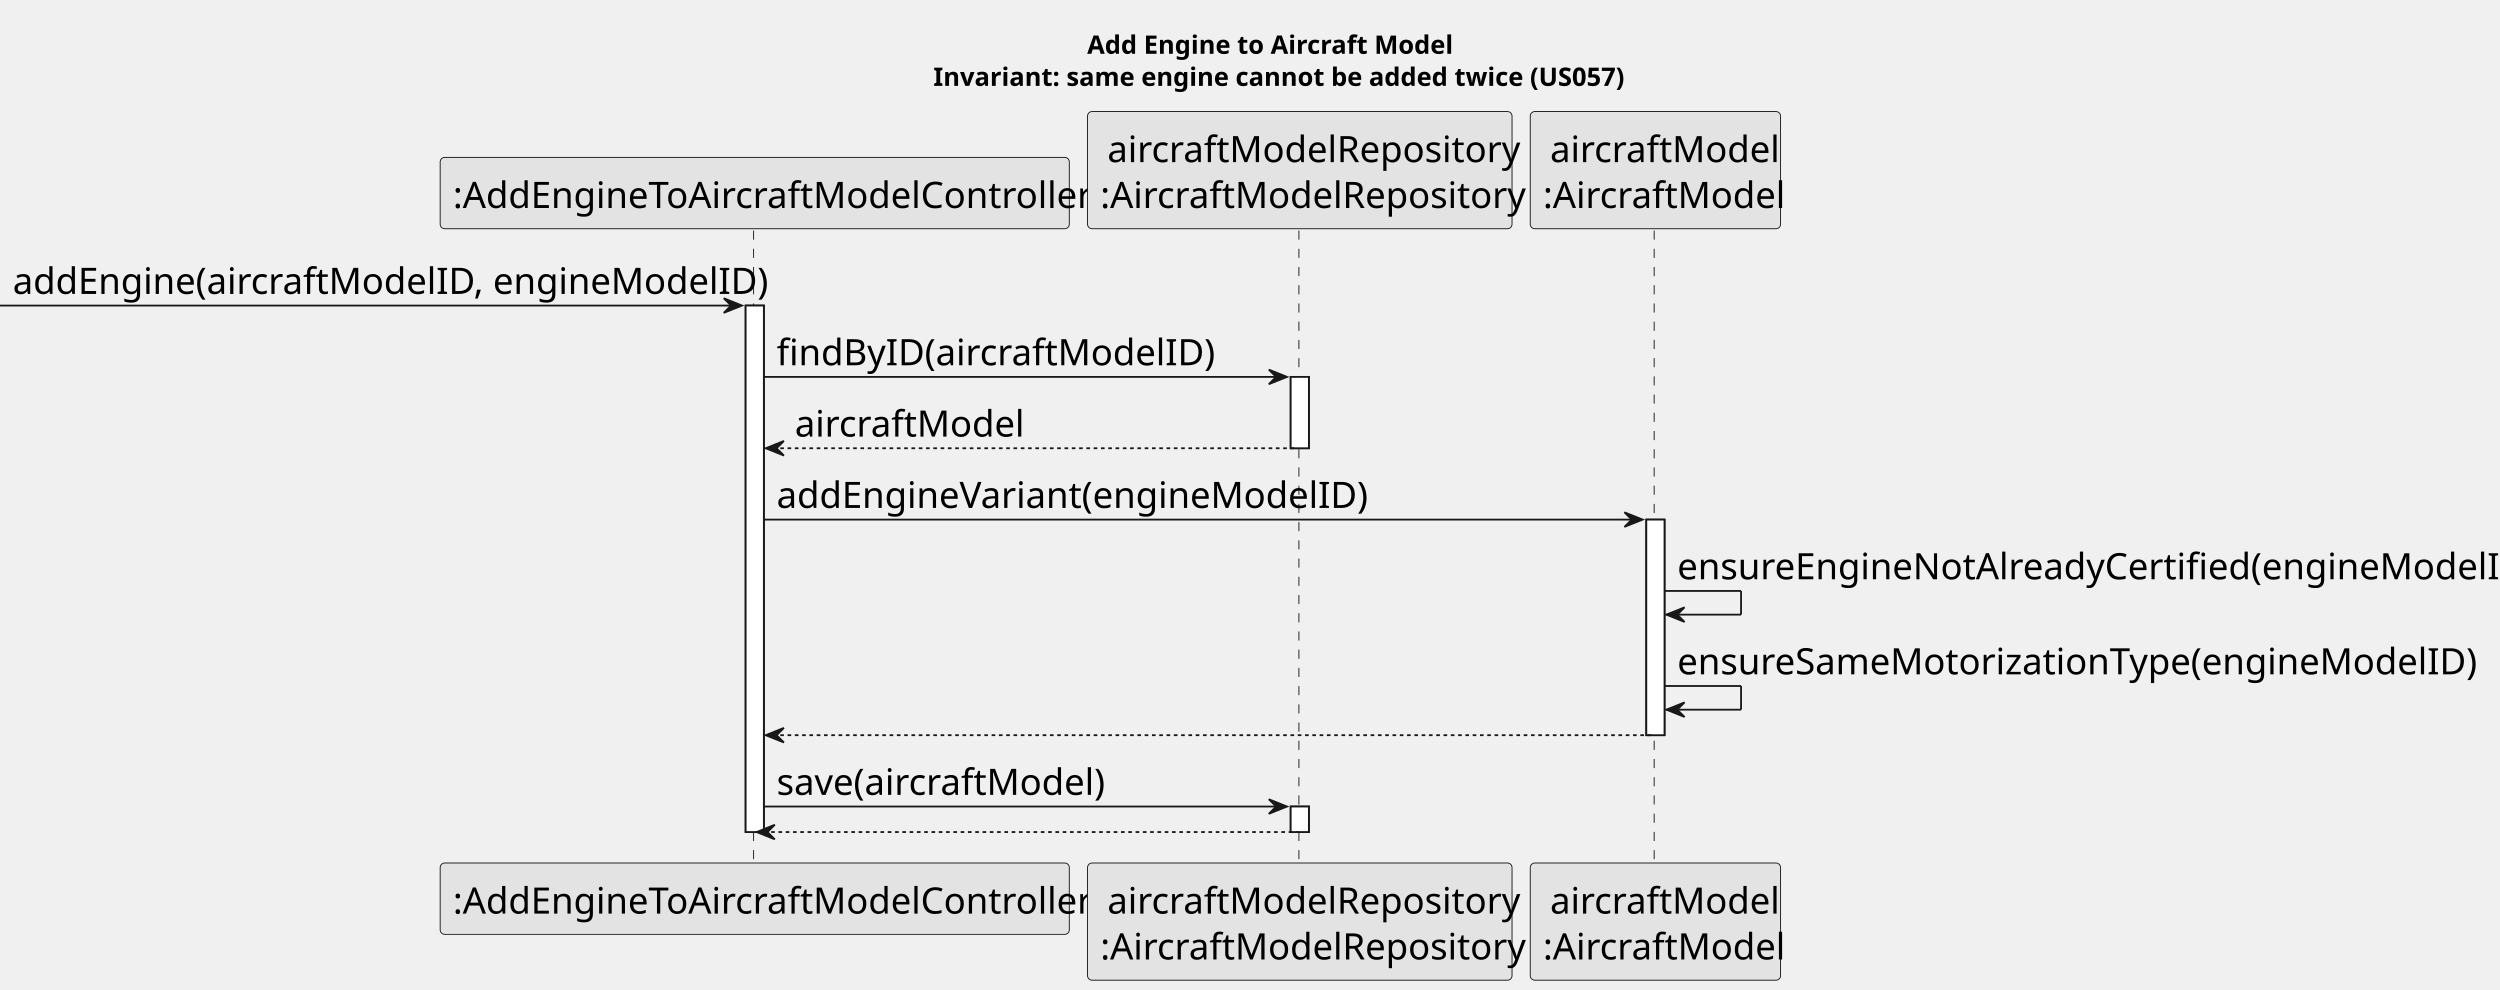
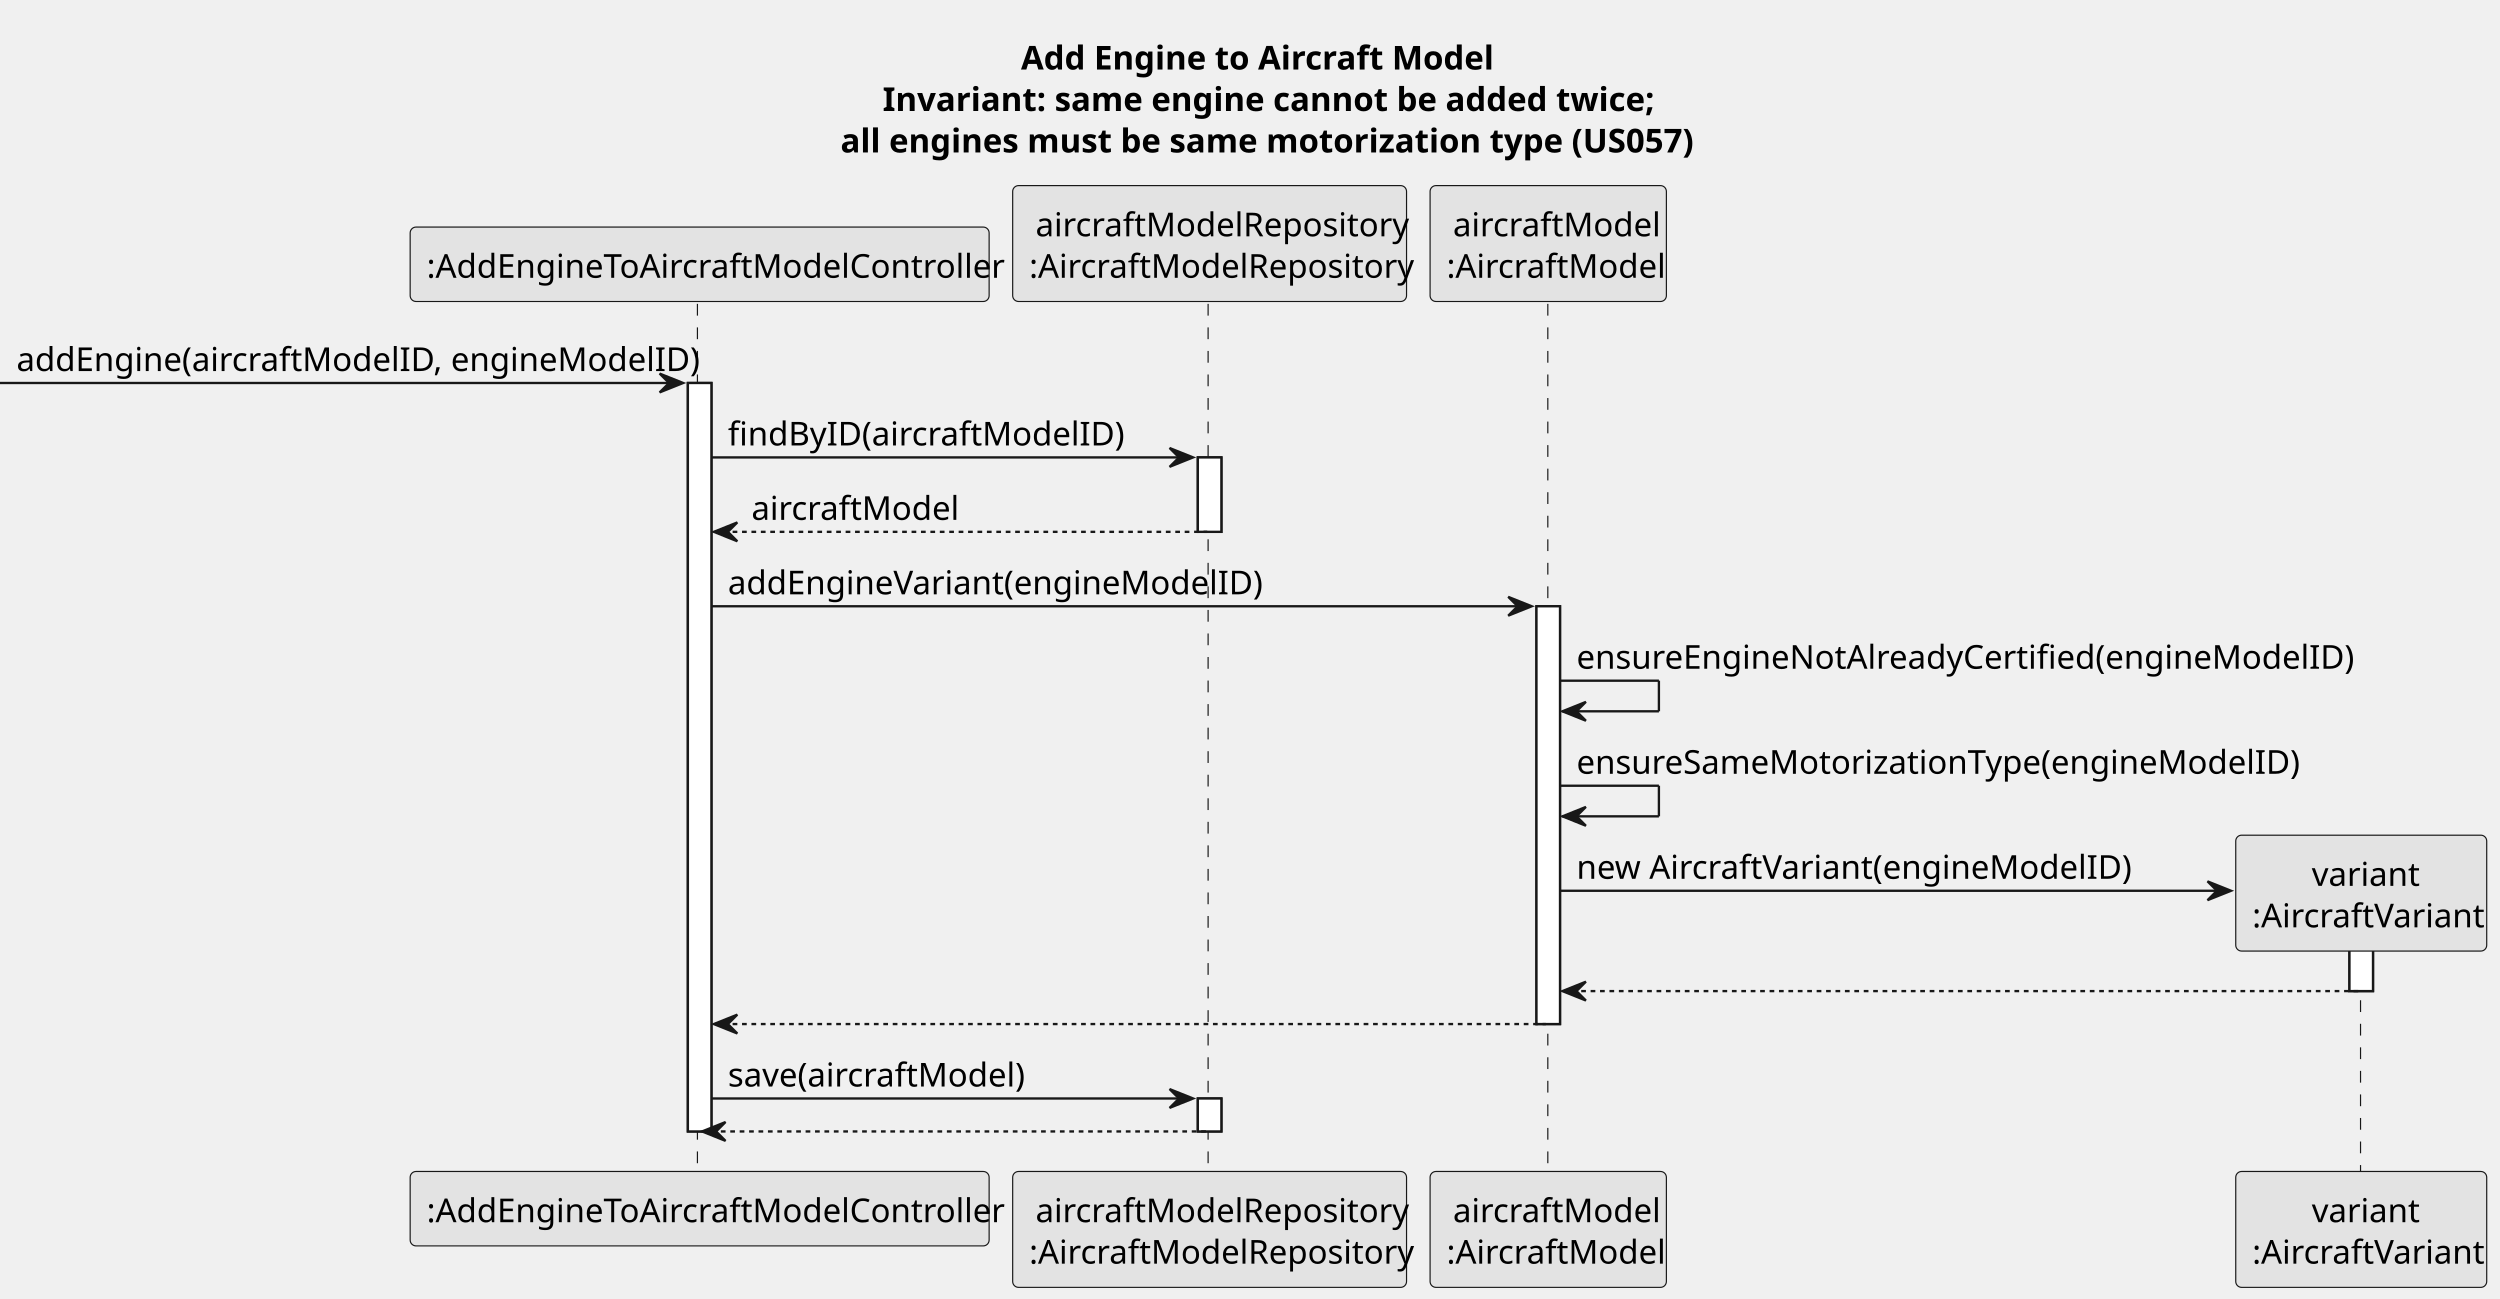
- <svg xmlns="http://www.w3.org/2000/svg" contentStyleType="text/css" data-diagram-type="SEQUENCE" height="543px" preserveAspectRatio="none" style="width:1372px;height:543px;background:#FFFFFF;" version="1.1" viewBox="0 0 1372 543" width="1372px" zoomAndPan="magnify">
+ <svg xmlns="http://www.w3.org/2000/svg" contentStyleType="text/css" data-diagram-type="SEQUENCE" height="862.5px" preserveAspectRatio="none" style="width:1659px;height:862px;background:#FFFFFF;" version="1.1" viewBox="0 0 1659 862" width="1659.375px" zoomAndPan="magnify">
  <defs />
  <g>
-     <text fill="#000000" font-family="sans-serif" font-size="14" font-weight="bold" lengthAdjust="spacing" textLength="192.89" x="596.644" y="29.533">Add Engine to Aircraft Model</text>
-     <text fill="#000000" font-family="sans-serif" font-size="14" font-weight="bold" lengthAdjust="spacing" textLength="361.765" x="512.206" y="47.143">Invariant: same engine cannot be added twice (US057)</text>
+     <text fill="#000000" font-family="sans-serif" font-size="21.875" font-weight="bold" lengthAdjust="spacing" textLength="301.39" x="677.521" y="46.146">Add Engine to Aircraft Model</text>
+     <text fill="#000000" font-family="sans-serif" font-size="21.875" font-weight="bold" lengthAdjust="spacing" textLength="485.01" x="585.711" y="73.66">Invariant: same engine cannot be added twice;</text>
+     <text fill="#000000" font-family="sans-serif" font-size="21.875" font-weight="bold" lengthAdjust="spacing" textLength="540.936" x="557.748" y="101.175">all engines must be same motorization type (US057)</text>
    <g>
-       <rect fill="#FFFFFF" height="288.938" style="stroke:#181818;stroke-width:1;" width="10" x="409.205" y="167.688" />
+       <rect fill="#FFFFFF" height="496.68" style="stroke:#181818;stroke-width:1.562;" width="15.625" x="456.474" y="254.15" />
    </g>
    <g>
-       <rect fill="#FFFFFF" height="39.156" style="stroke:#181818;stroke-width:1;" width="10" x="708.322" y="206.844" />
+       <rect fill="#FFFFFF" height="49.39" style="stroke:#181818;stroke-width:1.562;" width="15.625" x="794.884" y="303.54" />
    </g>
    <g>
-       <rect fill="#FFFFFF" height="14" style="stroke:#181818;stroke-width:1;" width="10" x="708.322" y="442.625" />
+       <rect fill="#FFFFFF" height="21.875" style="stroke:#181818;stroke-width:1.562;" width="15.625" x="794.884" y="728.955" />
    </g>
    <g>
-       <rect fill="#FFFFFF" height="118.312" style="stroke:#181818;stroke-width:1;" width="10" x="903.489" y="285.156" />
+       <rect fill="#FFFFFF" height="277.246" style="stroke:#181818;stroke-width:1.562;" width="15.625" x="1019.598" y="402.319" />
+     </g>
+     <g>
+       <rect fill="#FFFFFF" height="50.952" style="stroke:#181818;stroke-width:1.562;" width="15.625" x="1559.1" y="606.738" />
    </g>
    <g class="participant-lifeline" data-entity-uid="part1" data-qualified-name="CTRL" id="part1-lifeline">
      <g>
-         <rect fill="#000000" fill-opacity="0" height="348.094" width="8" x="410.205" y="126.531" />
-         <line style="stroke:#181818;stroke-width:0.5;stroke-dasharray:5,5;" x1="413.57" x2="413.57" y1="126.531" y2="474.625" />
+         <rect fill="#000000" fill-opacity="0" height="577.319" width="12.5" x="458.037" y="201.636" />
+         <line style="stroke:#181818;stroke-width:0.781;stroke-dasharray:7.812,7.812;" x1="462.811" x2="462.811" y1="201.636" y2="778.955" />
      </g>
    </g>
    <g class="participant-lifeline" data-entity-uid="part2" data-qualified-name="REPO" id="part2-lifeline">
      <g>
-         <rect fill="#000000" fill-opacity="0" height="348.094" width="8" x="709.322" y="126.531" />
-         <line style="stroke:#181818;stroke-width:0.5;stroke-dasharray:5,5;" x1="712.84" x2="712.84" y1="126.531" y2="474.625" />
+         <rect fill="#000000" fill-opacity="0" height="577.319" width="12.5" x="796.446" y="201.636" />
+         <line style="stroke:#181818;stroke-width:0.781;stroke-dasharray:7.812,7.812;" x1="801.7" x2="801.7" y1="201.636" y2="778.955" />
      </g>
    </g>
    <g class="participant-lifeline" data-entity-uid="part3" data-qualified-name="AM" id="part3-lifeline">
      <g>
-         <rect fill="#000000" fill-opacity="0" height="348.094" width="8" x="904.489" y="126.531" />
-         <line style="stroke:#181818;stroke-width:0.5;stroke-dasharray:5,5;" x1="907.805" x2="907.805" y1="126.531" y2="474.625" />
+         <rect fill="#000000" fill-opacity="0" height="577.319" width="12.5" x="1021.16" y="201.636" />
+         <line style="stroke:#181818;stroke-width:0.781;stroke-dasharray:7.812,7.812;" x1="1027.13" x2="1027.13" y1="201.636" y2="778.955" />
+       </g>
+     </g>
+     <g class="participant-lifeline" data-entity-uid="part4" data-qualified-name="AV" id="part4-lifeline">
+       <g>
+         <rect fill="#000000" fill-opacity="0" height="162.06" width="12.5" x="1560.662" y="616.894" />
+         <line style="stroke:#181818;stroke-width:0.781;stroke-dasharray:7.812,7.812;" x1="1566.454" x2="1566.454" y1="616.894" y2="778.955" />
      </g>
    </g>
    <g class="participant participant-head" data-entity-uid="part1" data-qualified-name="CTRL" id="part1-head">
-       <rect fill="#E3E3E3" height="39.156" rx="2.5" ry="2.5" style="stroke:#181818;stroke-width:0.5;" width="345.269" x="241.57" y="86.375" />
-       <text fill="#000000" font-family="sans-serif" font-size="20" lengthAdjust="spacing" textLength="331.269" x="248.57" y="114.137">:AddEngineToAircraftModelController</text>
+       <rect fill="#E3E3E3" height="49.39" rx="3.906" ry="3.906" style="stroke:#181818;stroke-width:0.781;" width="384.201" x="272.186" y="150.684" />
+       <text fill="#000000" font-family="sans-serif" font-size="21.875" lengthAdjust="spacing" textLength="362.326" x="283.124" y="184.329">:AddEngineToAircraftModelController</text>
    </g>
    <g class="participant participant-tail" data-entity-uid="part1" data-qualified-name="CTRL" id="part1-tail">
-       <rect fill="#E3E3E3" height="39.156" rx="2.5" ry="2.5" style="stroke:#181818;stroke-width:0.5;" width="345.269" x="241.57" y="473.625" />
-       <text fill="#000000" font-family="sans-serif" font-size="20" lengthAdjust="spacing" textLength="331.269" x="248.57" y="501.387">:AddEngineToAircraftModelController</text>
+       <rect fill="#E3E3E3" height="49.39" rx="3.906" ry="3.906" style="stroke:#181818;stroke-width:0.781;" width="384.201" x="272.186" y="777.393" />
+       <text fill="#000000" font-family="sans-serif" font-size="21.875" lengthAdjust="spacing" textLength="362.326" x="283.124" y="811.038">:AddEngineToAircraftModelController</text>
    </g>
    <g class="participant participant-head" data-entity-uid="part2" data-qualified-name="REPO" id="part2-head">
-       <rect fill="#E3E3E3" height="64.312" rx="2.5" ry="2.5" style="stroke:#181818;stroke-width:0.5;" width="232.965" x="596.84" y="61.219" />
-       <text fill="#000000" font-family="sans-serif" font-size="20" lengthAdjust="spacing" textLength="211.191" x="607.727" y="88.981">aircraftModelRepository</text>
-       <text fill="#000000" font-family="sans-serif" font-size="20" lengthAdjust="spacing" textLength="218.965" x="603.84" y="114.137">:AircraftModelRepository</text>
+       <rect fill="#E3E3E3" height="76.904" rx="3.906" ry="3.906" style="stroke:#181818;stroke-width:0.781;" width="261.368" x="672.012" y="123.169" />
+       <text fill="#000000" font-family="sans-serif" font-size="21.875" lengthAdjust="spacing" textLength="230.991" x="687.201" y="156.815">aircraftModelRepository</text>
+       <text fill="#000000" font-family="sans-serif" font-size="21.875" lengthAdjust="spacing" textLength="239.493" x="682.95" y="184.329">:AircraftModelRepository</text>
    </g>
    <g class="participant participant-tail" data-entity-uid="part2" data-qualified-name="REPO" id="part2-tail">
-       <rect fill="#E3E3E3" height="64.312" rx="2.5" ry="2.5" style="stroke:#181818;stroke-width:0.5;" width="232.965" x="596.84" y="473.625" />
-       <text fill="#000000" font-family="sans-serif" font-size="20" lengthAdjust="spacing" textLength="211.191" x="607.727" y="501.387">aircraftModelRepository</text>
-       <text fill="#000000" font-family="sans-serif" font-size="20" lengthAdjust="spacing" textLength="218.965" x="603.84" y="526.543">:AircraftModelRepository</text>
+       <rect fill="#E3E3E3" height="76.904" rx="3.906" ry="3.906" style="stroke:#181818;stroke-width:0.781;" width="261.368" x="672.012" y="777.393" />
+       <text fill="#000000" font-family="sans-serif" font-size="21.875" lengthAdjust="spacing" textLength="230.991" x="687.201" y="811.038">aircraftModelRepository</text>
+       <text fill="#000000" font-family="sans-serif" font-size="21.875" lengthAdjust="spacing" textLength="239.493" x="682.95" y="838.553">:AircraftModelRepository</text>
    </g>
    <g class="participant participant-head" data-entity-uid="part3" data-qualified-name="AM" id="part3-head">
-       <rect fill="#E3E3E3" height="64.312" rx="2.5" ry="2.5" style="stroke:#181818;stroke-width:0.5;" width="137.369" x="839.805" y="61.219" />
-       <text fill="#000000" font-family="sans-serif" font-size="20" lengthAdjust="spacing" textLength="115.596" x="850.691" y="88.981">aircraftModel</text>
-       <text fill="#000000" font-family="sans-serif" font-size="20" lengthAdjust="spacing" textLength="123.369" x="846.805" y="114.137">:AircraftModel</text>
+       <rect fill="#E3E3E3" height="76.904" rx="3.906" ry="3.906" style="stroke:#181818;stroke-width:0.781;" width="156.81" x="949.005" y="123.169" />
+       <text fill="#000000" font-family="sans-serif" font-size="21.875" lengthAdjust="spacing" textLength="126.433" x="964.194" y="156.815">aircraftModel</text>
+       <text fill="#000000" font-family="sans-serif" font-size="21.875" lengthAdjust="spacing" textLength="134.935" x="959.943" y="184.329">:AircraftModel</text>
    </g>
    <g class="participant participant-tail" data-entity-uid="part3" data-qualified-name="AM" id="part3-tail">
-       <rect fill="#E3E3E3" height="64.312" rx="2.5" ry="2.5" style="stroke:#181818;stroke-width:0.5;" width="137.369" x="839.805" y="473.625" />
-       <text fill="#000000" font-family="sans-serif" font-size="20" lengthAdjust="spacing" textLength="115.596" x="850.691" y="501.387">aircraftModel</text>
-       <text fill="#000000" font-family="sans-serif" font-size="20" lengthAdjust="spacing" textLength="123.369" x="846.805" y="526.543">:AircraftModel</text>
+       <rect fill="#E3E3E3" height="76.904" rx="3.906" ry="3.906" style="stroke:#181818;stroke-width:0.781;" width="156.81" x="949.005" y="777.393" />
+       <text fill="#000000" font-family="sans-serif" font-size="21.875" lengthAdjust="spacing" textLength="126.433" x="964.194" y="811.038">aircraftModel</text>
+       <text fill="#000000" font-family="sans-serif" font-size="21.875" lengthAdjust="spacing" textLength="134.935" x="959.943" y="838.553">:AircraftModel</text>
+     </g>
+     <g class="participant participant-tail" data-entity-uid="part4" data-qualified-name="AV" id="part4-tail">
+       <rect fill="#E3E3E3" height="76.904" rx="3.906" ry="3.906" style="stroke:#181818;stroke-width:0.781;" width="166.541" x="1483.642" y="777.393" />
+       <text fill="#000000" font-family="sans-serif" font-size="21.875" lengthAdjust="spacing" textLength="65.657" x="1534.084" y="811.038">variant</text>
+       <text fill="#000000" font-family="sans-serif" font-size="21.875" lengthAdjust="spacing" textLength="144.666" x="1494.579" y="838.553">:AircraftVariant</text>
    </g>
    <g>
-       <rect fill="#FFFFFF" height="288.938" style="stroke:#181818;stroke-width:1;" width="10" x="409.205" y="167.688" />
+       <rect fill="#FFFFFF" height="496.68" style="stroke:#181818;stroke-width:1.562;" width="15.625" x="456.474" y="254.15" />
    </g>
    <g>
-       <rect fill="#FFFFFF" height="39.156" style="stroke:#181818;stroke-width:1;" width="10" x="708.322" y="206.844" />
+       <rect fill="#FFFFFF" height="49.39" style="stroke:#181818;stroke-width:1.562;" width="15.625" x="794.884" y="303.54" />
    </g>
    <g>
-       <rect fill="#FFFFFF" height="14" style="stroke:#181818;stroke-width:1;" width="10" x="708.322" y="442.625" />
+       <rect fill="#FFFFFF" height="21.875" style="stroke:#181818;stroke-width:1.562;" width="15.625" x="794.884" y="728.955" />
    </g>
    <g>
-       <rect fill="#FFFFFF" height="118.312" style="stroke:#181818;stroke-width:1;" width="10" x="903.489" y="285.156" />
+       <rect fill="#FFFFFF" height="277.246" style="stroke:#181818;stroke-width:1.562;" width="15.625" x="1019.598" y="402.319" />
+     </g>
+     <g>
+       <rect fill="#FFFFFF" height="50.952" style="stroke:#181818;stroke-width:1.562;" width="15.625" x="1559.1" y="606.738" />
    </g>
    <g class="message" data-entity-1="part1" data-entity-2="part1" id="msg1">
-       <polygon fill="#181818" points="397.205,163.688,407.205,167.688,397.205,171.688,401.205,167.688" style="stroke:#181818;stroke-width:1;" />
-       <line style="stroke:#181818;stroke-width:1;" x1="0" x2="403.205" y1="167.688" y2="167.688" />
-       <text fill="#000000" font-family="sans-serif" font-size="20" lengthAdjust="spacing" textLength="390.205" x="7" y="161.293">addEngine(aircraftModelID, engineModelID)</text>
+       <polygon fill="#181818" points="437.724,247.9,453.349,254.15,437.724,260.4,443.974,254.15" style="stroke:#181818;stroke-width:1.562;" />
+       <line style="stroke:#181818;stroke-width:1.562;" x1="0" x2="447.099" y1="254.15" y2="254.15" />
+       <text fill="#000000" font-family="sans-serif" font-size="21.875" lengthAdjust="spacing" textLength="426.787" x="10.938" y="246.219">addEngine(aircraftModelID, engineModelID)</text>
    </g>
    <g class="message" data-entity-1="part1" data-entity-2="part2" id="msg2">
-       <polygon fill="#181818" points="696.322,202.844,706.322,206.844,696.322,210.844,700.322,206.844" style="stroke:#181818;stroke-width:1;" />
-       <line style="stroke:#181818;stroke-width:1;" x1="419.205" x2="702.322" y1="206.844" y2="206.844" />
-       <text fill="#000000" font-family="sans-serif" font-size="20" lengthAdjust="spacing" textLength="224.502" x="426.205" y="200.449">findByID(aircraftModelID)</text>
+       <polygon fill="#181818" points="776.134,297.29,791.759,303.54,776.134,309.79,782.384,303.54" style="stroke:#181818;stroke-width:1.562;" />
+       <line style="stroke:#181818;stroke-width:1.562;" x1="472.099" x2="785.509" y1="303.54" y2="303.54" />
+       <text fill="#000000" font-family="sans-serif" font-size="21.875" lengthAdjust="spacing" textLength="245.549" x="483.037" y="295.608">findByID(aircraftModelID)</text>
    </g>
    <g class="message" data-entity-1="part2" data-entity-2="part1" id="msg3">
-       <polygon fill="#181818" points="430.205,242,420.205,246,430.205,250,426.205,246" style="stroke:#181818;stroke-width:1;" />
-       <line style="stroke:#181818;stroke-width:1;stroke-dasharray:2,2;" x1="424.205" x2="712.322" y1="246" y2="246" />
-       <text fill="#000000" font-family="sans-serif" font-size="20" lengthAdjust="spacing" textLength="115.596" x="436.205" y="239.606">aircraftModel</text>
+       <polygon fill="#181818" points="489.287,346.68,473.662,352.93,489.287,359.18,483.037,352.93" style="stroke:#181818;stroke-width:1.562;" />
+       <line style="stroke:#181818;stroke-width:1.562;stroke-dasharray:3.125,3.125;" x1="479.912" x2="801.134" y1="352.93" y2="352.93" />
+       <text fill="#000000" font-family="sans-serif" font-size="21.875" lengthAdjust="spacing" textLength="126.433" x="498.662" y="344.998">aircraftModel</text>
    </g>
    <g class="message" data-entity-1="part1" data-entity-2="part3" id="msg4">
-       <polygon fill="#181818" points="891.489,281.156,901.489,285.156,891.489,289.156,895.489,285.156" style="stroke:#181818;stroke-width:1;" />
-       <line style="stroke:#181818;stroke-width:1;" x1="419.205" x2="897.489" y1="285.156" y2="285.156" />
-       <text fill="#000000" font-family="sans-serif" font-size="20" lengthAdjust="spacing" textLength="306.865" x="426.205" y="278.762">addEngineVariant(engineModelID)</text>
+       <polygon fill="#181818" points="1000.848,396.069,1016.473,402.319,1000.848,408.569,1007.098,402.319" style="stroke:#181818;stroke-width:1.562;" />
+       <line style="stroke:#181818;stroke-width:1.562;" x1="472.099" x2="1010.223" y1="402.319" y2="402.319" />
+       <text fill="#000000" font-family="sans-serif" font-size="21.875" lengthAdjust="spacing" textLength="335.634" x="483.037" y="394.388">addEngineVariant(engineModelID)</text>
    </g>
    <g class="message" data-entity-1="part3" data-entity-2="part3" id="msg5">
-       <line style="stroke:#181818;stroke-width:1;" x1="913.489" x2="955.489" y1="324.312" y2="324.312" />
-       <line style="stroke:#181818;stroke-width:1;" x1="955.489" x2="955.489" y1="324.312" y2="337.312" />
-       <line style="stroke:#181818;stroke-width:1;" x1="914.489" x2="955.489" y1="337.312" y2="337.312" />
-       <polygon fill="#181818" points="924.489,333.312,914.489,337.312,924.489,341.312,920.489,337.312" style="stroke:#181818;stroke-width:1;" />
-       <text fill="#000000" font-family="sans-serif" font-size="20" lengthAdjust="spacing" textLength="444.688" x="920.489" y="317.918">ensureEngineNotAlreadyCertified(engineModelID)</text>
+       <line style="stroke:#181818;stroke-width:1.562;" x1="1035.223" x2="1100.848" y1="451.709" y2="451.709" />
+       <line style="stroke:#181818;stroke-width:1.562;" x1="1100.848" x2="1100.848" y1="451.709" y2="472.022" />
+       <line style="stroke:#181818;stroke-width:1.562;" x1="1036.785" x2="1100.848" y1="472.022" y2="472.022" />
+       <polygon fill="#181818" points="1052.41,465.772,1036.785,472.022,1052.41,478.272,1046.16,472.022" style="stroke:#181818;stroke-width:1.562;" />
+       <text fill="#000000" font-family="sans-serif" font-size="21.875" lengthAdjust="spacing" textLength="486.377" x="1046.16" y="443.777">ensureEngineNotAlreadyCertified(engineModelID)</text>
    </g>
    <g class="message" data-entity-1="part3" data-entity-2="part3" id="msg6">
-       <line style="stroke:#181818;stroke-width:1;" x1="913.489" x2="955.489" y1="376.469" y2="376.469" />
-       <line style="stroke:#181818;stroke-width:1;" x1="955.489" x2="955.489" y1="376.469" y2="389.469" />
-       <line style="stroke:#181818;stroke-width:1;" x1="914.489" x2="955.489" y1="389.469" y2="389.469" />
-       <polygon fill="#181818" points="924.489,385.469,914.489,389.469,924.489,393.469,920.489,389.469" style="stroke:#181818;stroke-width:1;" />
-       <text fill="#000000" font-family="sans-serif" font-size="20" lengthAdjust="spacing" textLength="414.648" x="920.489" y="370.074">ensureSameMotorizationType(engineModelID)</text>
+       <line style="stroke:#181818;stroke-width:1.562;" x1="1035.223" x2="1100.848" y1="521.411" y2="521.411" />
+       <line style="stroke:#181818;stroke-width:1.562;" x1="1100.848" x2="1100.848" y1="521.411" y2="541.724" />
+       <line style="stroke:#181818;stroke-width:1.562;" x1="1036.785" x2="1100.848" y1="541.724" y2="541.724" />
+       <polygon fill="#181818" points="1052.41,535.474,1036.785,541.724,1052.41,547.974,1046.16,541.724" style="stroke:#181818;stroke-width:1.562;" />
+       <text fill="#000000" font-family="sans-serif" font-size="21.875" lengthAdjust="spacing" textLength="453.522" x="1046.16" y="513.48">ensureSameMotorizationType(engineModelID)</text>
    </g>
-     <g class="message" data-entity-1="part3" data-entity-2="part1" id="msg7">
-       <polygon fill="#181818" points="430.205,399.469,420.205,403.469,430.205,407.469,426.205,403.469" style="stroke:#181818;stroke-width:1;" />
-       <line style="stroke:#181818;stroke-width:1;stroke-dasharray:2,2;" x1="424.205" x2="907.489" y1="403.469" y2="403.469" />
+     <g class="message" data-entity-1="part3" data-entity-2="part4" id="msg7">
+       <polygon fill="#181818" points="1464.892,584.863,1480.517,591.113,1464.892,597.363,1471.142,591.113" style="stroke:#181818;stroke-width:1.562;" />
+       <line style="stroke:#181818;stroke-width:1.562;" x1="1035.223" x2="1474.267" y1="591.113" y2="591.113" />
+       <text fill="#000000" font-family="sans-serif" font-size="21.875" lengthAdjust="spacing" textLength="346.507" x="1046.16" y="583.182">new AircraftVariant(engineModelID)</text>
    </g>
-     <g class="message" data-entity-1="part1" data-entity-2="part2" id="msg8">
-       <polygon fill="#181818" points="696.322,438.625,706.322,442.625,696.322,446.625,700.322,442.625" style="stroke:#181818;stroke-width:1;" />
-       <line style="stroke:#181818;stroke-width:1;" x1="419.205" x2="702.322" y1="442.625" y2="442.625" />
-       <text fill="#000000" font-family="sans-serif" font-size="20" lengthAdjust="spacing" textLength="171.162" x="426.205" y="436.231">save(aircraftModel)</text>
+     <rect fill="#E3E3E3" height="76.904" rx="3.906" ry="3.906" style="stroke:#181818;stroke-width:0.781;" width="166.541" x="1483.642" y="554.224" />
+     <text fill="#000000" font-family="sans-serif" font-size="21.875" lengthAdjust="spacing" textLength="65.657" x="1534.084" y="587.869">variant</text>
+     <text fill="#000000" font-family="sans-serif" font-size="21.875" lengthAdjust="spacing" textLength="144.666" x="1494.579" y="615.384">:AircraftVariant</text>
+     <g class="message" data-entity-1="part4" data-entity-2="part3" id="msg9">
+       <polygon fill="#181818" points="1052.41,651.44,1036.785,657.69,1052.41,663.94,1046.16,657.69" style="stroke:#181818;stroke-width:1.562;" />
+       <line style="stroke:#181818;stroke-width:1.562;stroke-dasharray:3.125,3.125;" x1="1043.035" x2="1565.35" y1="657.69" y2="657.69" />
    </g>
-     <g class="message" data-entity-1="part2" data-entity-2="part1" id="msg9">
-       <polygon fill="#181818" points="425.205,452.625,415.205,456.625,425.205,460.625,421.205,456.625" style="stroke:#181818;stroke-width:1;" />
-       <line style="stroke:#181818;stroke-width:1;stroke-dasharray:2,2;" x1="419.205" x2="712.322" y1="456.625" y2="456.625" />
+     <g class="message" data-entity-1="part3" data-entity-2="part1" id="msg10">
+       <polygon fill="#181818" points="489.287,673.315,473.662,679.565,489.287,685.815,483.037,679.565" style="stroke:#181818;stroke-width:1.562;" />
+       <line style="stroke:#181818;stroke-width:1.562;stroke-dasharray:3.125,3.125;" x1="479.912" x2="1025.848" y1="679.565" y2="679.565" />
+     </g>
+     <g class="message" data-entity-1="part1" data-entity-2="part2" id="msg11">
+       <polygon fill="#181818" points="776.134,722.705,791.759,728.955,776.134,735.205,782.384,728.955" style="stroke:#181818;stroke-width:1.562;" />
+       <line style="stroke:#181818;stroke-width:1.562;" x1="472.099" x2="785.509" y1="728.955" y2="728.955" />
+       <text fill="#000000" font-family="sans-serif" font-size="21.875" lengthAdjust="spacing" textLength="187.209" x="483.037" y="721.024">save(aircraftModel)</text>
+     </g>
+     <g class="message" data-entity-1="part2" data-entity-2="part1" id="msg12">
+       <polygon fill="#181818" points="481.474,744.58,465.849,750.83,481.474,757.08,475.224,750.83" style="stroke:#181818;stroke-width:1.562;" />
+       <line style="stroke:#181818;stroke-width:1.562;stroke-dasharray:3.125,3.125;" x1="472.099" x2="801.134" y1="750.83" y2="750.83" />
    </g>
  </g>
</svg>
